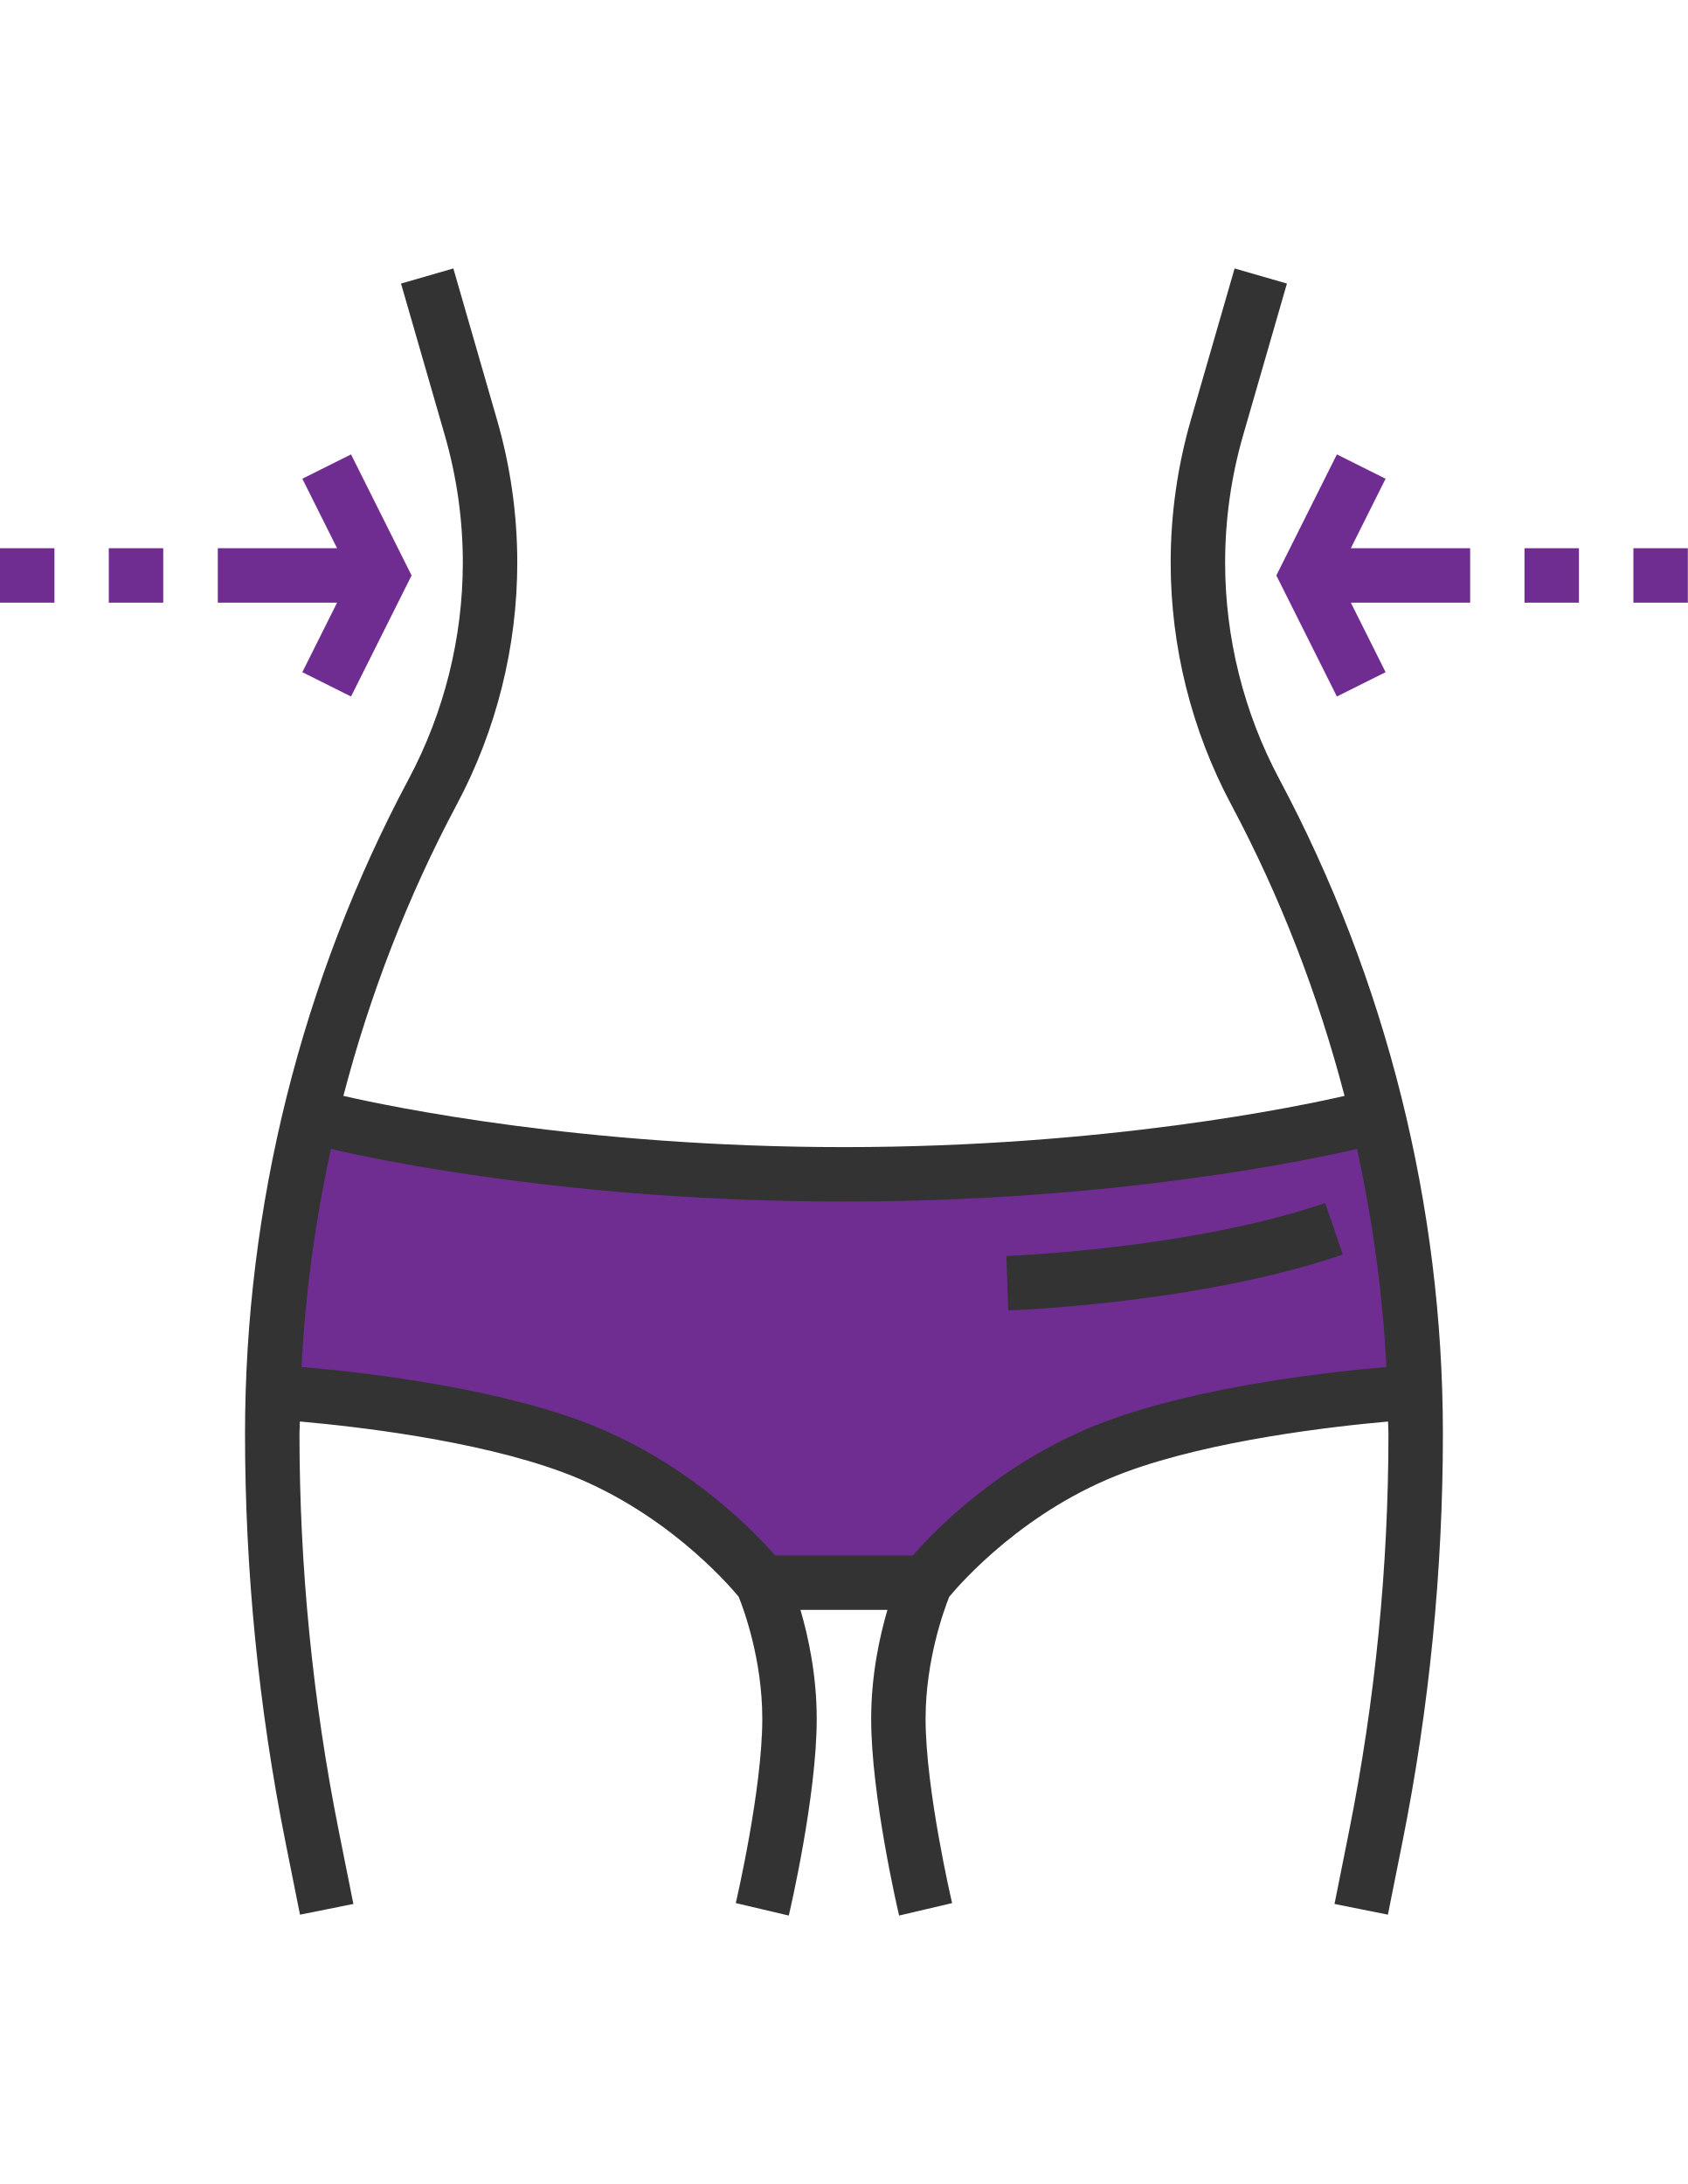
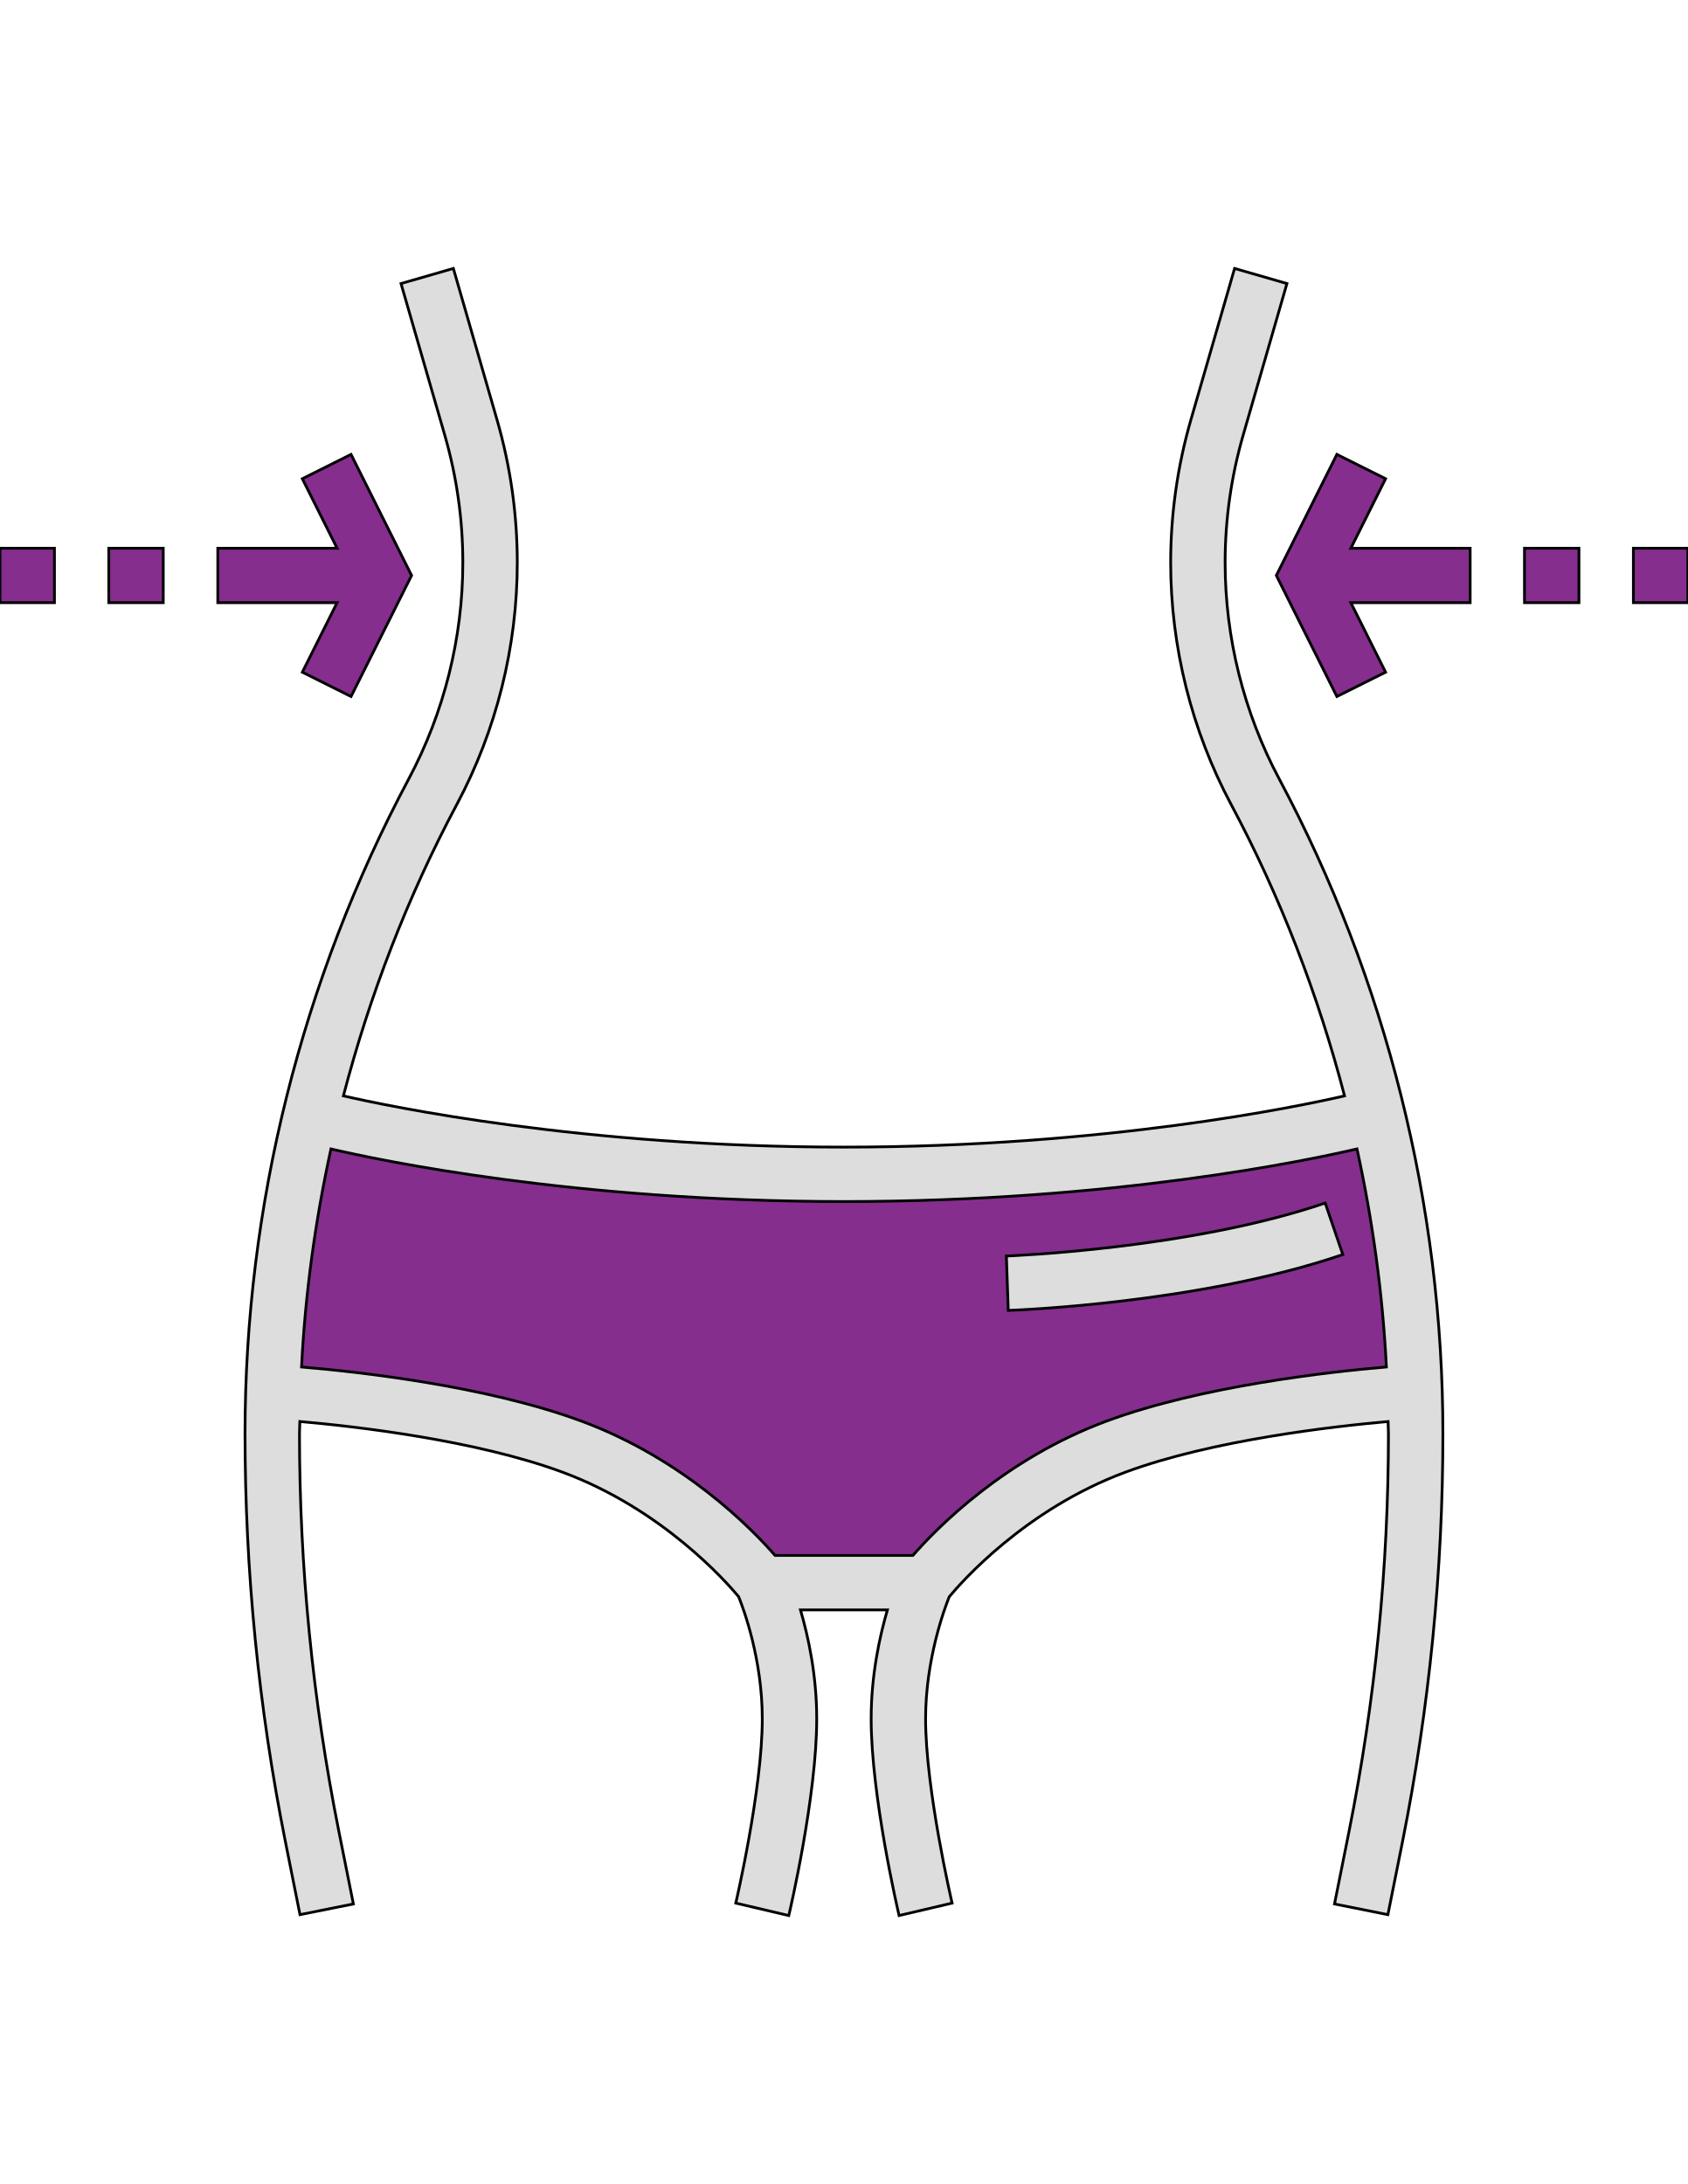
<svg xmlns="http://www.w3.org/2000/svg" version="1.1" id="Layer_1" x="0px" y="0px" width="612px" height="792px" viewBox="0 0 612 792" enable-background="new 0 0 612 792" xml:space="preserve">
  <g>
-     <path fill="#6F2D91" d="M493.571,406.113c0,0-76.949,19.744-187.561,19.744s-187.561-19.744-187.561-19.744l-5.992-1.5   c-7.857,32.773-12.251,66.357-13.287,100.246c4.758,0.286,66.288,4.255,108.124,19.714c43.533,16.091,69.101,49.358,69.101,49.358   h19.743h19.743h19.743c0,0,25.567-33.268,69.102-49.358c41.836-15.459,103.375-19.428,108.124-19.714   c-1.018-33.721-5.391-67.137-13.179-99.763L493.571,406.113z" />
-     <rect x="0" y="198.809" fill="#6F2D91" width="19.743" height="19.744" />
-     <rect x="39.447" y="198.809" fill="#6F2D91" width="19.743" height="19.744" />
-     <polygon fill="#6F2D91" points="109.624,243.756 127.284,252.581 149.239,208.681 127.284,164.782 109.624,173.607 122.22,198.809    78.973,198.809 78.973,218.553 122.22,218.553  " />
-     <rect x="592.256" y="198.809" fill="#6F2D91" width="19.744" height="19.744" />
-     <rect x="552.77" y="198.809" fill="#6F2D91" width="19.743" height="19.744" />
-     <polygon fill="#6F2D91" points="502.406,173.607 484.745,164.782 462.79,208.681 484.745,252.581 502.406,243.756 489.809,218.553    533.067,218.553 533.067,198.809 489.809,198.809  " />
+     <path fill="#852E8E" stroke="#000000" stroke-miterlimit="10" d="M493.571,406.113c0,0-76.949,19.744-187.561,19.744   c-110.612,0-187.561-19.744-187.561-19.744l-5.992-1.5c-7.857,32.773-12.251,66.357-13.287,100.246   c4.758,0.286,66.288,4.255,108.124,19.714c43.533,16.091,69.101,49.358,69.101,49.358h19.743h19.743h19.743   c0,0,25.566-33.269,69.102-49.358c41.836-15.459,103.375-19.428,108.124-19.714c-1.018-33.721-5.391-67.137-13.179-99.763   L493.571,406.113z" />
+     <rect x="0" y="198.809" fill="#852E8E" stroke="#000000" stroke-miterlimit="10" width="19.743" height="19.744" />
+     <rect x="39.447" y="198.809" fill="#852E8E" stroke="#000000" stroke-miterlimit="10" width="19.743" height="19.744" />
+     <polygon fill="#852E8E" stroke="#000000" stroke-miterlimit="10" points="109.624,243.756 127.284,252.581 149.239,208.681    127.284,164.782 109.624,173.607 122.22,198.809 78.973,198.809 78.973,218.553 122.22,218.553  " />
+     <rect x="592.256" y="198.809" fill="#852E8E" stroke="#000000" stroke-miterlimit="10" width="19.744" height="19.744" />
+     <rect x="552.77" y="198.809" fill="#852E8E" stroke="#000000" stroke-miterlimit="10" width="19.743" height="19.744" />
+     <polygon fill="#852E8E" stroke="#000000" stroke-miterlimit="10" points="502.406,173.607 484.744,164.782 462.789,208.681    484.744,252.581 502.406,243.756 489.809,218.553 533.067,218.553 533.067,198.809 489.809,198.809  " />
  </g>
  <g>
-     <path fill="#333333" d="M463.827,282.462c-12.823-24.047-19.605-51.164-19.605-78.43c0-15.646,2.201-31.204,6.535-46.219   l15.873-54.985l-18.973-5.479l-15.874,54.985c-4.847,16.801-7.305,34.194-7.305,51.688c0,30.493,7.581,60.829,21.935,87.729   c17.848,33.475,31.55,69.022,41.115,105.656c-16.229,3.741-86.554,18.578-181.509,18.578c-94.797,0-165.251-14.837-181.509-18.578   c9.565-36.624,23.267-72.182,41.115-105.656c14.353-26.899,21.935-57.235,21.935-87.729c0-17.482-2.468-34.877-7.315-51.688   l-15.863-54.985l-18.974,5.479l15.864,54.985c4.343,15.044,6.545,30.582,6.545,46.219c0,27.256-6.782,54.373-19.605,78.43   c-38.835,72.823-59.368,154.945-59.368,237.462c0,49.575,4.927,99.377,14.65,148.005l5.281,26.396l19.357-3.88l-5.281-26.396   c-9.467-47.354-14.264-95.843-14.264-144.135c0-1.481,0.128-2.952,0.138-4.423c19.871,1.747,63.691,6.713,95.152,18.342   c36.427,13.455,59.743,40.118,63.958,45.202c1.816,4.501,8.568,22.704,8.568,44.254c0,25.676-9.516,66.426-9.614,66.841   l19.22,4.521c0.415-1.768,10.138-43.386,10.128-71.372c0-15.745-3.04-29.714-5.893-39.477h31.529   c-2.853,9.763-5.894,23.741-5.894,39.486c0,27.967,9.714,69.595,10.129,71.362l19.22-4.512c-0.099-0.414-9.615-41.135-9.615-66.841   c0-21.362,6.742-39.664,8.568-44.234c4.156-5.015,27.493-31.747,63.979-45.231c31.411-11.609,75.261-16.574,95.143-18.332   c0.01,1.471,0.138,2.942,0.138,4.413c0,48.302-4.808,96.791-14.274,144.135l-5.281,26.396l19.358,3.88l5.281-26.396   c9.724-48.618,14.659-98.42,14.659-148.005C523.195,437.397,502.662,355.285,463.827,282.462z M401.32,515.313   c-37.235,13.761-61.865,39.072-70.306,48.746h-49.979c-8.44-9.674-33.079-34.975-70.306-48.746   c-34.6-12.783-81.164-17.887-101.391-19.595c1.342-26.624,4.975-53.061,10.661-79.072c17.127,4.008,88.025,19.082,186.021,19.082   c98.005,0,168.913-15.084,186.021-19.092c5.676,26.012,9.318,52.458,10.661,79.082C482.475,497.436,435.92,502.54,401.32,515.313z" />
-     <path fill="#333333" d="M480.51,436.261c-48.973,16.723-114.945,19.19-115.606,19.22l0.682,19.724   c2.813-0.099,69.516-2.576,121.302-20.256L480.51,436.261z" />
+     <path fill="#DDDDDD" stroke="#000000" stroke-miterlimit="10" d="M463.826,282.462c-12.822-24.047-19.604-51.164-19.604-78.43   c0-15.646,2.201-31.204,6.535-46.219l15.873-54.985l-18.974-5.479l-15.874,54.984c-4.847,16.802-7.305,34.194-7.305,51.688   c0,30.493,7.581,60.829,21.935,87.729c17.849,33.476,31.551,69.022,41.115,105.656c-16.229,3.741-86.554,18.578-181.509,18.578   c-94.797,0-165.251-14.837-181.509-18.578c9.565-36.624,23.267-72.182,41.115-105.656c14.353-26.898,21.935-57.234,21.935-87.729   c0-17.482-2.468-34.877-7.314-51.688l-15.863-54.984l-18.974,5.479l15.863,54.985c4.343,15.044,6.545,30.582,6.545,46.219   c0,27.256-6.781,54.373-19.604,78.43c-38.835,72.823-59.368,154.945-59.368,237.463c0,49.575,4.927,99.377,14.65,148.005   l5.28,26.396l19.357-3.88l-5.281-26.396c-9.467-47.354-14.264-95.844-14.264-144.136c0-1.48,0.128-2.951,0.138-4.423   c19.871,1.747,63.691,6.713,95.152,18.343c36.427,13.454,59.743,40.117,63.958,45.201c1.815,4.501,8.567,22.704,8.567,44.254   c0,25.677-9.516,66.427-9.613,66.842l19.22,4.521c0.415-1.768,10.138-43.386,10.128-71.372c0-15.745-3.04-29.714-5.893-39.477   h31.528c-2.853,9.763-5.894,23.741-5.894,39.486c0,27.967,9.714,69.595,10.129,71.361l19.22-4.512   c-0.099-0.414-9.615-41.135-9.615-66.841c0-21.362,6.742-39.664,8.568-44.234c4.156-5.015,27.493-31.747,63.979-45.231   c31.411-11.608,75.262-16.573,95.144-18.332c0.01,1.472,0.138,2.942,0.138,4.413c0,48.303-4.808,96.791-14.274,144.136   l-5.28,26.396l19.357,3.88l5.281-26.396c9.724-48.618,14.659-98.42,14.659-148.005   C523.195,437.397,502.661,355.285,463.826,282.462z M401.32,515.313c-37.234,13.761-61.865,39.072-70.306,48.746h-49.979   c-8.44-9.674-33.079-34.976-70.307-48.746c-34.6-12.783-81.164-17.887-101.391-19.595c1.342-26.624,4.975-53.062,10.661-79.072   c17.127,4.008,88.024,19.082,186.021,19.082c98.005,0,168.913-15.084,186.021-19.092c5.676,26.012,9.317,52.458,10.66,79.082   C482.475,497.436,435.92,502.54,401.32,515.313z" />
+     <path fill="#DDDDDD" stroke="#000000" stroke-miterlimit="10" d="M480.51,436.261c-48.974,16.723-114.945,19.189-115.606,19.22   l0.683,19.724c2.813-0.099,69.516-2.575,121.302-20.256L480.51,436.261z" />
  </g>
</svg>
